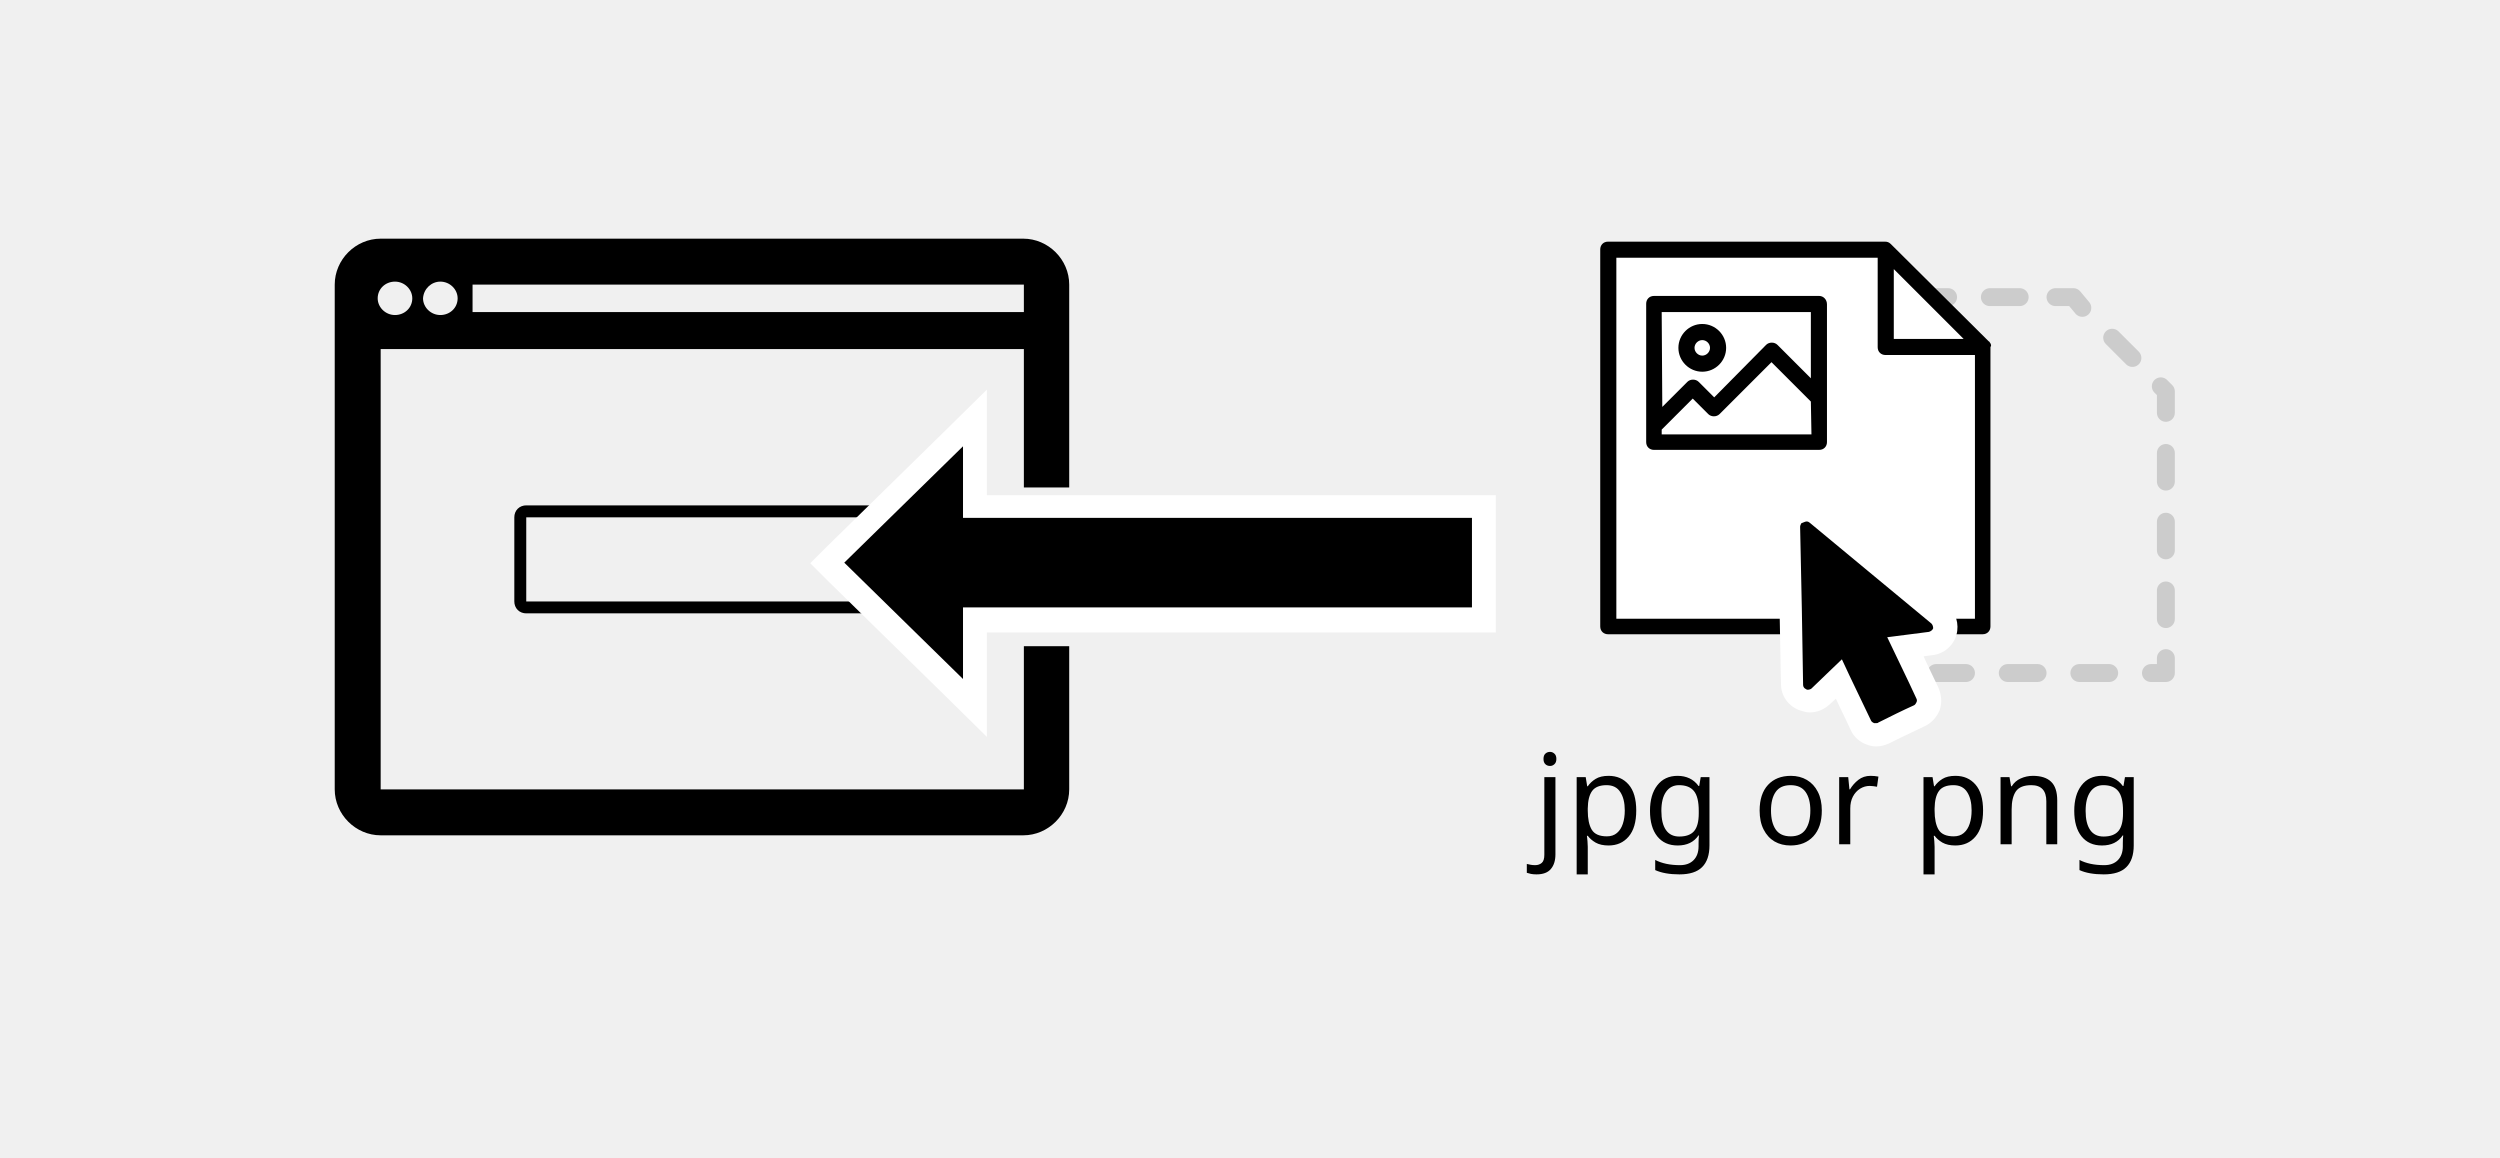
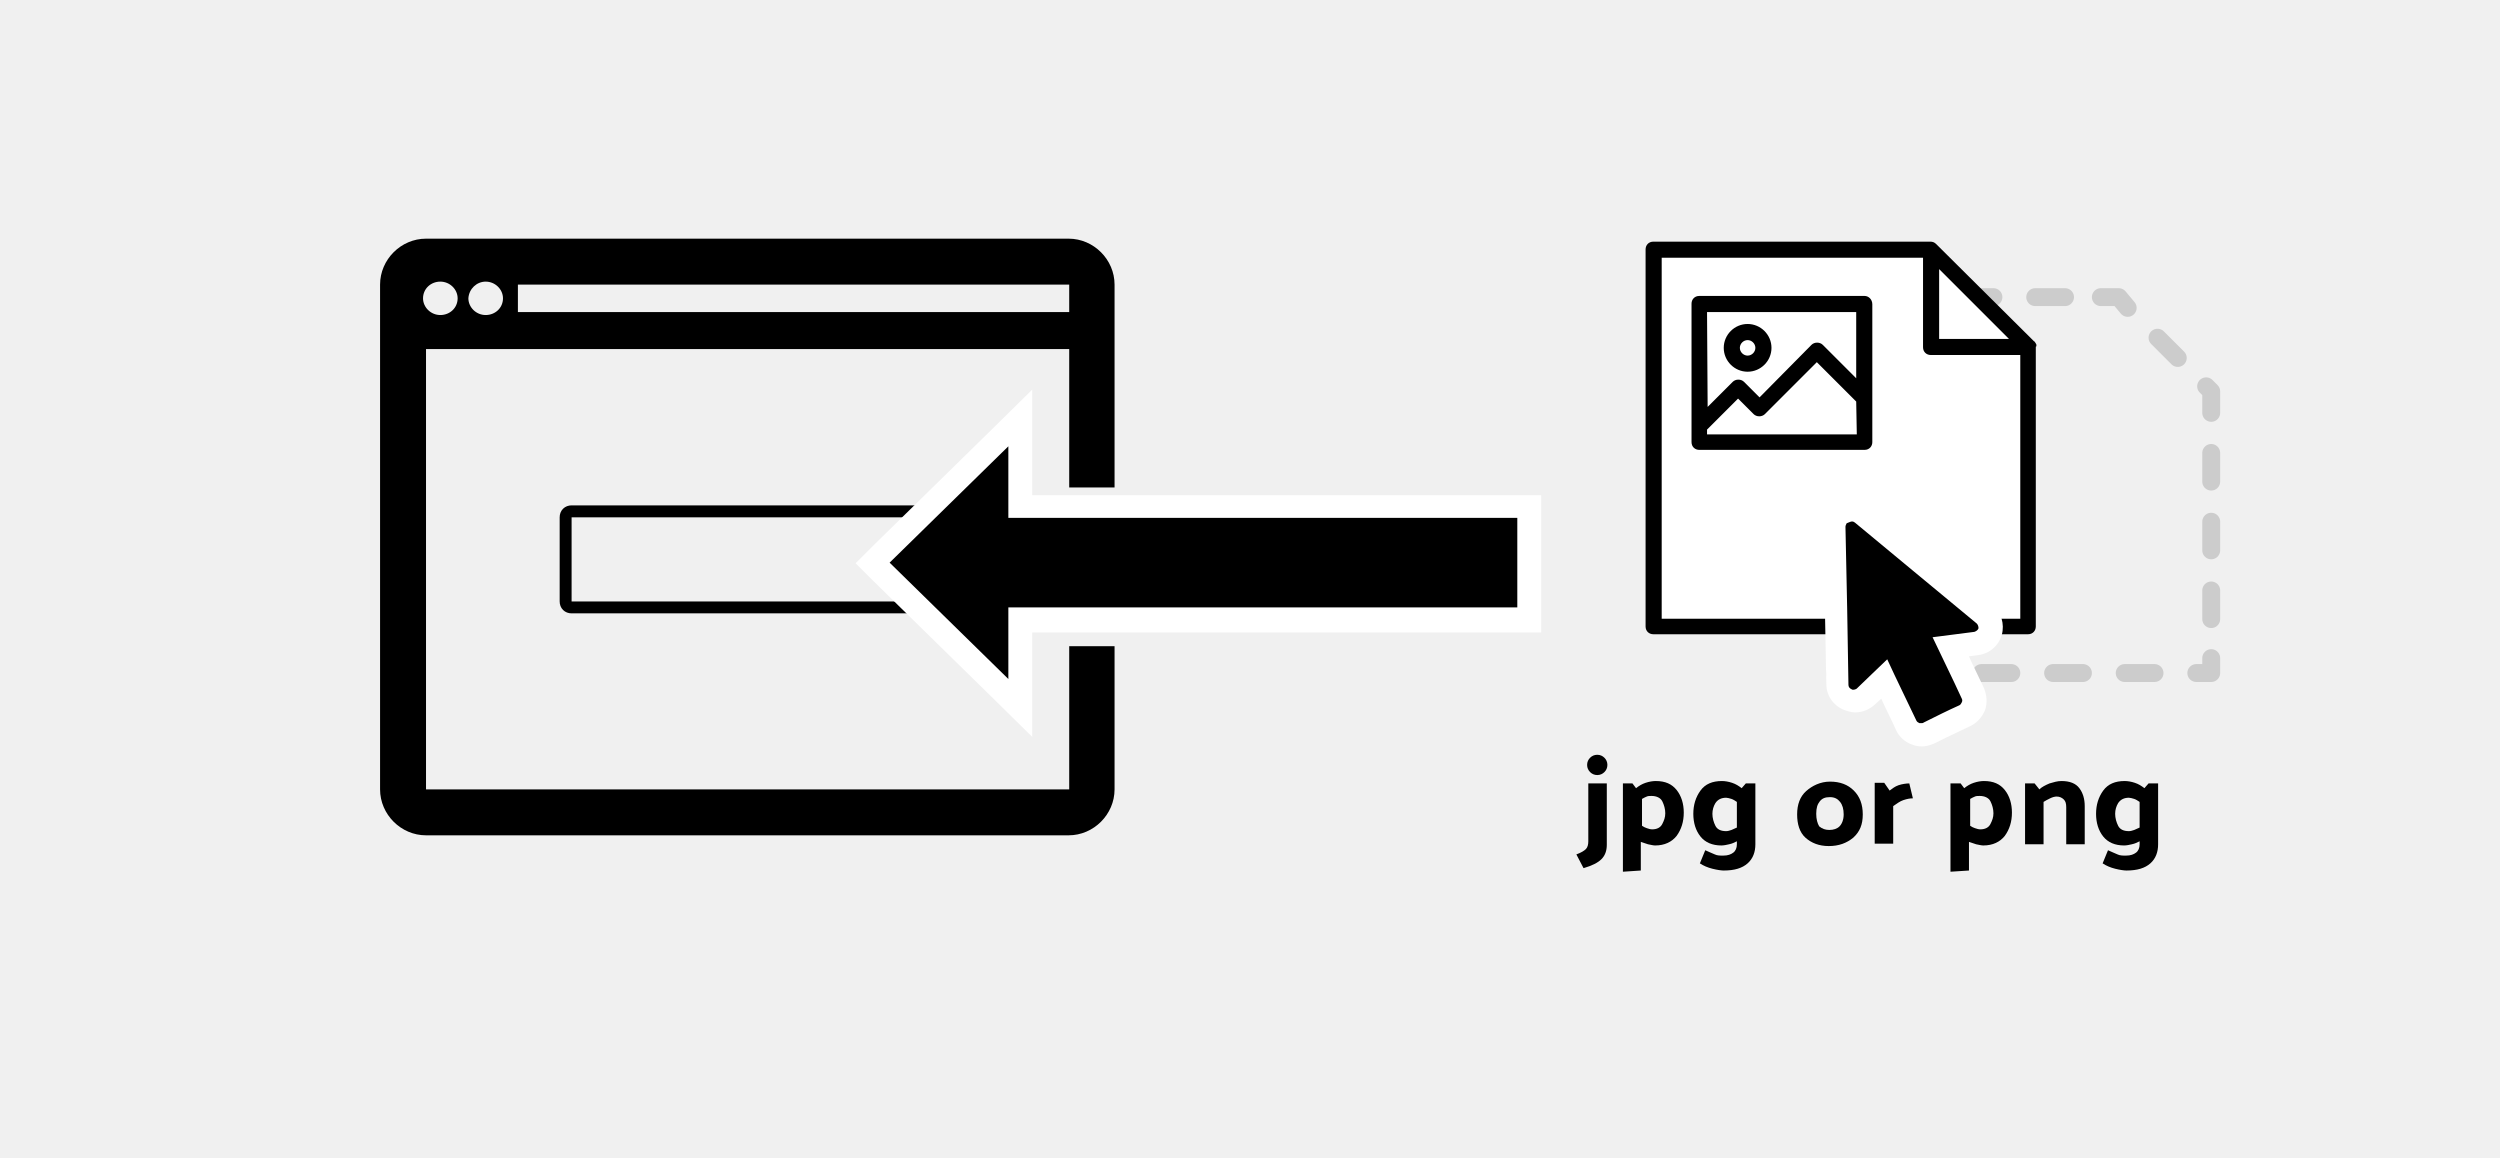
<svg xmlns="http://www.w3.org/2000/svg" version="1.1" id="Layer_1" x="0px" y="0px" width="419px" height="194px" viewBox="-270 184 419 194" enable-background="new -270 184 419 194" xml:space="preserve">
-   <path fill="none" stroke="#000000" stroke-width="2" stroke-miterlimit="10" d="M-120.4,285.8h-61.4c-0.6,0-1-0.4-1-1v-14.1  c0-0.6,0.4-1,1-1h61.4c0.6,0,1,0.4,1,1v14.1C-119.4,285.4-119.8,285.8-120.4,285.8z" />
+   <path fill="none" stroke="#000000" stroke-width="2" stroke-miterlimit="10" d="M-112.8,285.8h-61.4c-0.6,0-1-0.4-1-1v-14.1  c0-0.6,0.4-1,1-1h61.4c0.6,0,1,0.4,1,1v14.1C-111.8,285.4-112.2,285.8-112.8,285.8z" />
  <g>
    <g>
-       <polyline fill="none" stroke="#CCCCCC" stroke-width="3" stroke-linecap="round" stroke-linejoin="round" points="30,236.3     30,233.8 32.5,233.8   " />
-       <line fill="none" stroke="#CCCCCC" stroke-width="3" stroke-linecap="round" stroke-linejoin="round" stroke-dasharray="5,7" x1="39.5" y1="233.8" x2="71.5" y2="233.8" />
-       <polyline fill="none" stroke="#CCCCCC" stroke-width="3" stroke-linecap="round" stroke-linejoin="round" points="74.5,233.8     77.5,233.8 79,235.6   " />
-       <polyline fill="none" stroke="#CCCCCC" stroke-width="3" stroke-linecap="round" stroke-linejoin="round" stroke-dasharray="4.801,6.721" points="    84,240.6 93,249.6 93,291.3   " />
-       <polyline fill="none" stroke="#CCCCCC" stroke-width="3" stroke-linecap="round" stroke-linejoin="round" points="93,294.3     93,296.8 90.5,296.8   " />
-       <line fill="none" stroke="#CCCCCC" stroke-width="3" stroke-linecap="round" stroke-linejoin="round" stroke-dasharray="5,7" x1="83.5" y1="296.8" x2="36.5" y2="296.8" />
-       <polyline fill="none" stroke="#CCCCCC" stroke-width="3" stroke-linecap="round" stroke-linejoin="round" points="32.5,296.8     30,296.8 30,294.3   " />
-       <line fill="none" stroke="#CCCCCC" stroke-width="3" stroke-linecap="round" stroke-linejoin="round" stroke-dasharray="5,7" x1="30" y1="287.3" x2="30" y2="240.3" />
+       <polyline fill="none" stroke="#CCCCCC" stroke-width="3" stroke-linecap="round" stroke-linejoin="round" points="37.6,236.3     37.6,233.8 40.1,233.8   " />
+       <line fill="none" stroke="#CCCCCC" stroke-width="3" stroke-linecap="round" stroke-linejoin="round" stroke-dasharray="5,7" x1="47.1" y1="233.8" x2="79.1" y2="233.8" />
+       <polyline fill="none" stroke="#CCCCCC" stroke-width="3" stroke-linecap="round" stroke-linejoin="round" points="82.1,233.8     85.1,233.8 86.6,235.6   " />
+       <polyline fill="none" stroke="#CCCCCC" stroke-width="3" stroke-linecap="round" stroke-linejoin="round" stroke-dasharray="4.801,6.721" points="    91.6,240.6 100.6,249.6 100.6,291.3   " />
+       <polyline fill="none" stroke="#CCCCCC" stroke-width="3" stroke-linecap="round" stroke-linejoin="round" points="100.6,294.3     100.6,296.8 98.1,296.8   " />
+       <line fill="none" stroke="#CCCCCC" stroke-width="3" stroke-linecap="round" stroke-linejoin="round" stroke-dasharray="5,7" x1="91.1" y1="296.8" x2="44.1" y2="296.8" />
+       <polyline fill="none" stroke="#CCCCCC" stroke-width="3" stroke-linecap="round" stroke-linejoin="round" points="40.1,296.8     37.6,296.8 37.6,294.3   " />
+       <line fill="none" stroke="#CCCCCC" stroke-width="3" stroke-linecap="round" stroke-linejoin="round" stroke-dasharray="5,7" x1="37.6" y1="287.3" x2="37.6" y2="240.3" />
    </g>
  </g>
-   <polygon fill="#FFFFFF" points="-1.5,226.3 46.5,226.3 61.5,241.6 61.5,289.3 -1.5,289.3 " />
-   <path d="M-196.2,231.2c1.6,0,2.9,1.3,2.9,2.8c0,1.6-1.3,2.8-2.9,2.8s-2.9-1.3-2.9-2.8C-199,232.4-197.7,231.2-196.2,231.2z   M-206.7,234c0-1.6,1.3-2.8,2.9-2.8c1.6,0,2.9,1.3,2.9,2.8c0,1.6-1.3,2.8-2.9,2.8S-206.7,235.5-206.7,234z M-98.4,292.3v24h-107.8  v-73.8h107.8v23.2h7.6v-34c0-4.2-3.5-7.7-7.7-7.7h-107.7c-4.2,0-7.7,3.5-7.7,7.7v84.6c0,4.2,3.5,7.7,7.7,7.7h107.7  c4.2,0,7.7-3.5,7.7-7.7v-24H-98.4z M-98.4,236.3h-92.4v-4.6h92.4V236.3z" />
+   <polygon fill="#FFFFFF" points="6.1,226.3 54.1,226.3 69.1,241.6 69.1,289.3 6.1,289.3 " />
+   <path d="M-188.6,231.2c1.6,0,2.9,1.3,2.9,2.8c0,1.6-1.3,2.8-2.9,2.8s-2.9-1.3-2.9-2.8C-191.4,232.4-190.1,231.2-188.6,231.2z   M-199.1,234c0-1.6,1.3-2.8,2.9-2.8c1.6,0,2.9,1.3,2.9,2.8c0,1.6-1.3,2.8-2.9,2.8S-199.1,235.5-199.1,234z M-90.8,292.3v24h-107.8  v-73.8h107.8v23.2h7.6v-34c0-4.2-3.5-7.7-7.7-7.7h-107.7c-4.2,0-7.7,3.5-7.7,7.7v84.6c0,4.2,3.5,7.7,7.7,7.7h107.7  c4.2,0,7.7-3.5,7.7-7.7v-24H-90.8z M-90.8,236.3h-92.4v-4.6h92.4V236.3z" />
  <g>
    <g>
      <g>
-         <path d="M63.5,241.5c0.1,0.2,0.2,0.3,0.2,0.5C63.7,241.7,63.6,241.6,63.5,241.5z" />
-         <path d="M63.7,241.9c0-0.2-0.1-0.3-0.2-0.5c-0.1-0.1-0.1-0.2-0.2-0.2l-16.4-16.3c-0.3-0.3-0.6-0.4-1-0.4H-0.5     c-0.8,0-1.3,0.6-1.3,1.3V289c0,0.8,0.6,1.3,1.3,1.3h62.8c0.8,0,1.3-0.6,1.3-1.3v-46.9C63.7,242.1,63.7,242,63.7,241.9z      M47.4,229.1l11.7,11.7H47.4V229.1z M61,287.7H0.9v-60.5h43.8v15c0,0.8,0.6,1.3,1.3,1.3h15V287.7L61,287.7z" />
+         <path d="M71.1,241.5c0.1,0.2,0.2,0.3,0.2,0.5C71.3,241.7,71.2,241.6,71.1,241.5z" />
+         <path d="M71.3,241.9c0-0.2-0.1-0.3-0.2-0.5c-0.1-0.1-0.1-0.2-0.2-0.2l-16.4-16.3c-0.3-0.3-0.6-0.4-1-0.4H7.1     c-0.8,0-1.3,0.6-1.3,1.3V289c0,0.8,0.6,1.3,1.3,1.3h62.8c0.8,0,1.3-0.6,1.3-1.3v-46.9C71.3,242.1,71.3,242,71.3,241.9z M55,229.1     l11.7,11.7H55V229.1z M68.6,287.7H8.5v-60.5h43.8v15c0,0.8,0.6,1.3,1.3,1.3h15V287.7L68.6,287.7z" />
      </g>
    </g>
    <g>
      <g>
-         <path d="M34.9,233.6H7.2c-0.8,0-1.3,0.6-1.3,1.3v23.2c0,0.8,0.6,1.3,1.3,1.3h27.7c0.8,0,1.3-0.6,1.3-1.3V235     C36.2,234.2,35.6,233.6,34.9,233.6z M8.5,236.3h25v11.1l-5.6-5.6c-0.5-0.5-1.4-0.5-1.9,0l-8.7,8.8l-2.6-2.6     c-0.5-0.5-1.4-0.5-1.9,0l-4.2,4.2L8.5,236.3L8.5,236.3z M33.6,256.8H8.5V256l5.2-5.2l2.6,2.6c0.5,0.5,1.4,0.5,1.9,0l8.7-8.7     l6.6,6.6L33.6,256.8L33.6,256.8z" />
+         <path d="M42.5,233.6H14.8c-0.8,0-1.3,0.6-1.3,1.3v23.2c0,0.8,0.6,1.3,1.3,1.3h27.7c0.8,0,1.3-0.6,1.3-1.3V235     C43.8,234.2,43.2,233.6,42.5,233.6z M16.1,236.3h25v11.1l-5.6-5.6c-0.5-0.5-1.4-0.5-1.9,0l-8.7,8.8l-2.6-2.6     c-0.5-0.5-1.4-0.5-1.9,0l-4.2,4.2L16.1,236.3L16.1,236.3z M41.2,256.8H16.1V256l5.2-5.2l2.6,2.6c0.5,0.5,1.4,0.5,1.9,0l8.7-8.7     l6.6,6.6L41.2,256.8L41.2,256.8z" />
      </g>
      <g>
-         <path d="M15.3,246.3c-2.2,0-4-1.8-4-4s1.8-4,4-4s4,1.8,4,4S17.5,246.3,15.3,246.3z M15.3,241c-0.7,0-1.3,0.6-1.3,1.3     s0.6,1.3,1.3,1.3s1.3-0.6,1.3-1.3S16,241,15.3,241z" />
+         <path d="M22.9,246.3c-2.2,0-4-1.8-4-4s1.8-4,4-4s4,1.8,4,4S25.1,246.3,22.9,246.3z M22.9,241c-0.7,0-1.3,0.6-1.3,1.3     s0.6,1.3,1.3,1.3c0.7,0,1.3-0.6,1.3-1.3S23.6,241,22.9,241z" />
      </g>
    </g>
    <head />
  </g>
-   <text transform="matrix(1 0 0 1 -12.9497 325.5)" font-family="'PalanquinDark-Medium'" font-size="21">jpg or png</text>
+   <g enable-background="new    ">
+     <path d="M-0.7,315.3v10.3c0,1-0.3,1.8-0.9,2.4c-0.6,0.6-1.6,1.1-3,1.5l-1.2-2.3c0.8-0.3,1.3-0.6,1.6-0.9c0.3-0.3,0.4-0.8,0.4-1.3   v-9.7H-0.7z M-4,312.2c0-0.5,0.2-0.9,0.5-1.2s0.7-0.5,1.2-0.5c0.5,0,0.9,0.2,1.2,0.5s0.5,0.7,0.5,1.2c0,0.5-0.2,0.9-0.5,1.2   s-0.7,0.5-1.2,0.5c-0.5,0-0.9-0.2-1.2-0.5S-4,312.7-4,312.2z" />
+     <path d="M2,315.3h1.6l0.6,0.8c0.5-0.4,1-0.7,1.6-0.9c0.6-0.2,1.2-0.3,1.7-0.3c1.6,0,2.7,0.5,3.5,1.5s1.2,2.3,1.2,3.8   c0,1.5-0.4,2.8-1.2,3.9c-0.8,1-2,1.6-3.6,1.6c-0.3,0-0.7-0.1-1.2-0.2c-0.4-0.1-0.8-0.3-1.2-0.4v4.8L2,330.1V315.3z M9.1,320.3   c0-0.7-0.2-1.4-0.5-2s-1-0.9-1.8-0.9c-0.3,0-0.6,0-0.8,0.1s-0.5,0.2-0.8,0.4v4.5c0.3,0.2,0.5,0.3,0.8,0.4c0.3,0.1,0.6,0.2,0.9,0.2   c0.8,0,1.4-0.3,1.7-0.9S9.1,321,9.1,320.3z" />
+     <path d="M24.2,315.3v10.2c0,1.3-0.4,2.4-1.3,3.2c-0.9,0.8-2.2,1.2-4,1.2c-0.4,0-1.1-0.1-1.9-0.3c-0.8-0.2-1.5-0.5-2.1-0.9l0.9-2.2   c0.6,0.3,1.2,0.5,1.6,0.7s0.9,0.2,1.4,0.2c0.8,0,1.3-0.2,1.7-0.5c0.4-0.3,0.6-0.8,0.6-1.4v-0.5c-0.4,0.2-0.8,0.4-1.3,0.5   c-0.4,0.1-0.9,0.2-1.3,0.2c-1.5,0-2.7-0.5-3.5-1.5c-0.8-1-1.2-2.3-1.2-3.8c0-1.5,0.4-2.8,1.2-3.9s2-1.6,3.6-1.6   c0.5,0,1.1,0.1,1.7,0.3c0.6,0.2,1.1,0.5,1.6,0.9l0.7-0.8H24.2z M17,320.4c0,0.7,0.2,1.4,0.5,2c0.3,0.6,0.9,0.9,1.8,0.9   c0.3,0,0.6-0.1,0.9-0.2c0.3-0.1,0.6-0.3,0.9-0.4v-4.3c-0.3-0.2-0.6-0.4-0.9-0.5c-0.3-0.1-0.7-0.2-0.9-0.2c-0.8,0-1.4,0.3-1.8,0.9   C17.2,319.1,17,319.7,17,320.4z" />
+     <path d="M36.7,315c1.7,0,3,0.5,4,1.5c1,1,1.5,2.3,1.5,4c0,1.7-0.5,2.9-1.6,3.9c-1.1,0.9-2.4,1.4-4.1,1.4c-1.6,0-2.9-0.5-3.9-1.4   c-1-0.9-1.4-2.3-1.4-3.9c0-1.7,0.5-3,1.5-3.9S35.1,315,36.7,315z M36.6,323.1c0.7,0,1.3-0.2,1.7-0.6c0.4-0.4,0.7-1.1,0.7-2   c0-0.9-0.2-1.6-0.6-2.1c-0.4-0.5-0.9-0.8-1.7-0.8s-1.3,0.2-1.7,0.7s-0.6,1.1-0.6,2.1c0,0.9,0.2,1.6,0.5,2.1   C35.4,322.9,35.9,323.1,36.6,323.1z" />
+     <path d="M50,315.3l0.6,2.5c-0.5,0-1,0.1-1.6,0.3c-0.6,0.2-1.1,0.6-1.7,1v6.3h-3.1v-10.2h1.6l0.9,1.3c0.4-0.3,0.9-0.7,1.5-0.9   S49.5,315.3,50,315.3z" />
+     <path d="M57,315.3h1.6l0.6,0.8c0.5-0.4,1-0.7,1.6-0.9c0.6-0.2,1.2-0.3,1.7-0.3c1.6,0,2.7,0.5,3.5,1.5s1.2,2.3,1.2,3.8   c0,1.5-0.4,2.8-1.2,3.9c-0.8,1-2,1.6-3.6,1.6c-0.3,0-0.7-0.1-1.2-0.2c-0.4-0.1-0.8-0.3-1.2-0.4v4.8l-3.1,0.2V315.3z M64.1,320.3   c0-0.7-0.2-1.4-0.5-2s-1-0.9-1.8-0.9c-0.3,0-0.6,0-0.8,0.1s-0.5,0.2-0.8,0.4v4.5c0.3,0.2,0.5,0.3,0.8,0.4c0.3,0.1,0.6,0.2,0.9,0.2   c0.8,0,1.4-0.3,1.7-0.9S64.1,321,64.1,320.3z" />
+     <path d="M75.5,314.9c1.4,0,2.4,0.4,3,1.2c0.6,0.8,0.9,1.8,0.9,3v6.4h-3.1v-6.2c0-0.6-0.1-1-0.4-1.3s-0.7-0.5-1.2-0.5   c-0.3,0-0.7,0.1-1.1,0.3c-0.4,0.2-0.8,0.4-1.1,0.6v7.1h-3.1v-10.2h1.6l0.8,1c0.4-0.4,1-0.7,1.7-1C74.2,315.1,74.8,314.9,75.5,314.9   z" />
+     <path d="M91.7,315.3v10.2c0,1.3-0.4,2.4-1.3,3.2c-0.9,0.8-2.2,1.2-4,1.2c-0.4,0-1.1-0.1-1.9-0.3c-0.8-0.2-1.5-0.5-2.1-0.9l0.9-2.2   c0.6,0.3,1.2,0.5,1.6,0.7s0.9,0.2,1.4,0.2c0.8,0,1.3-0.2,1.7-0.5c0.4-0.3,0.6-0.8,0.6-1.4v-0.5c-0.4,0.2-0.8,0.4-1.3,0.5   c-0.4,0.1-0.9,0.2-1.3,0.2c-1.5,0-2.7-0.5-3.5-1.5c-0.8-1-1.2-2.3-1.2-3.8c0-1.5,0.4-2.8,1.2-3.9s2-1.6,3.6-1.6   c0.5,0,1.1,0.1,1.7,0.3c0.6,0.2,1.1,0.5,1.6,0.9l0.7-0.8H91.7z M84.5,320.4c0,0.7,0.2,1.4,0.5,2c0.3,0.6,0.9,0.9,1.8,0.9   c0.3,0,0.6-0.1,0.9-0.2c0.3-0.1,0.6-0.3,0.9-0.4v-4.3c-0.3-0.2-0.6-0.4-0.9-0.5c-0.3-0.1-0.7-0.2-0.9-0.2c-0.8,0-1.4,0.3-1.8,0.9   C84.7,319.1,84.5,319.7,84.5,320.4z" />
+   </g>
  <g>
-     <path d="M44.6,307c-0.3,0-0.6-0.1-0.9-0.2c-0.7-0.2-1.3-0.8-1.6-1.4c-0.9-1.8-1.8-3.7-2.6-5.5c-0.4-0.8-0.7-1.5-1.1-2.3l-3.1,2.9   c-0.5,0.5-1.2,0.8-2,0.8c-0.4,0-0.7-0.1-1.1-0.2c-1-0.4-1.7-1.4-1.7-2.5L30.3,288c-0.1-5.1-0.2-10.5-0.3-15.9c0-0.8,0.3-1.5,0.8-2   s1.2-0.8,2-0.8c0.7,0,1.3,0.2,1.8,0.6L55,286.8c0.8,0.7,1.2,1.9,0.9,2.9c-0.3,1.1-1.2,1.9-2.3,2l-4.2,0.6l3.7,7.8   c0.3,0.7,0.4,1.4,0.1,2.1c-0.2,0.7-0.8,1.3-1.4,1.6l-6,2.9C45.4,306.9,45,307,44.6,307L44.6,307z" />
-     <path fill="#FFFFFF" d="M32.8,271.4c0.2,0,0.4,0.1,0.5,0.2c6,5,13.3,11,20.4,16.9c0.2,0.2,0.3,0.5,0.3,0.8   c-0.1,0.3-0.4,0.5-0.7,0.6c-2.3,0.3-4.6,0.6-7,0.9c1.6,3.4,3.3,6.8,4.9,10.3c0.1,0.2,0.1,0.4,0,0.6s-0.2,0.4-0.4,0.5   c-2,0.9-3.8,1.8-6,2.9c-0.1,0.1-0.2,0.1-0.4,0.1c-0.1,0-0.2,0-0.3,0c-0.2-0.1-0.4-0.2-0.5-0.4c-1.6-3.4-3.3-6.8-4.9-10.3   c-1.5,1.4-3.3,3.2-5.1,4.9c-0.1,0.1-0.4,0.2-0.6,0.2c-0.1,0-0.2,0-0.3-0.1c-0.3-0.1-0.5-0.4-0.5-0.7c-0.1-7.9-0.3-17.3-0.5-26.5   c0-0.2,0.1-0.4,0.2-0.6C32.4,271.5,32.6,271.4,32.8,271.4L32.8,271.4 M32.8,267.4L32.8,267.4L32.8,267.4c-1.3,0-2.5,0.5-3.4,1.4   c-0.9,0.9-1.4,2.2-1.4,3.5c0.1,5.4,0.2,11,0.3,16.2c0.1,3.6,0.1,7,0.2,10.2c0,1.9,1.2,3.6,3,4.3c0.6,0.2,1.2,0.4,1.8,0.4   c1.3,0,2.4-0.5,3.3-1.3l1.1-1c0.8,1.8,1.7,3.5,2.5,5.3c0.5,1.1,1.5,2,2.7,2.4c0.5,0.2,1,0.3,1.6,0.3c0.7,0,1.4-0.2,2.1-0.5   c1.4-0.7,2.6-1.3,3.9-1.9l2.1-1c1.1-0.5,2-1.5,2.5-2.7c0.4-1.2,0.3-2.5-0.2-3.7l-2.1-4.4l-0.4-0.9l1.5-0.2c1.9-0.2,3.5-1.6,4-3.4   s-0.1-3.8-1.5-5l-7-5.8c-4.7-3.9-9.3-7.7-13.3-11C35,267.8,34,267.4,32.8,267.4L32.8,267.4z" />
+     <path d="M52.2,307c-0.3,0-0.6-0.1-0.9-0.2c-0.7-0.2-1.3-0.8-1.6-1.4c-0.9-1.8-1.8-3.7-2.6-5.5c-0.4-0.8-0.7-1.5-1.1-2.3l-3.1,2.9   c-0.5,0.5-1.2,0.8-2,0.8c-0.4,0-0.7-0.1-1.1-0.2c-1-0.4-1.7-1.4-1.7-2.5L37.9,288c-0.1-5.1-0.2-10.5-0.3-15.9c0-0.8,0.3-1.5,0.8-2   s1.2-0.8,2-0.8c0.7,0,1.3,0.2,1.8,0.6l20.4,16.9c0.8,0.7,1.2,1.9,0.9,2.9c-0.3,1.1-1.2,1.9-2.3,2l-4.2,0.6l3.7,7.8   c0.3,0.7,0.4,1.4,0.1,2.1c-0.2,0.7-0.8,1.3-1.4,1.6l-6,2.9C53,306.9,52.6,307,52.2,307L52.2,307z" />
+     <path fill="#FFFFFF" d="M40.4,271.4c0.2,0,0.4,0.1,0.5,0.2c6,5,13.3,11,20.4,16.9c0.2,0.2,0.3,0.5,0.3,0.8   c-0.1,0.3-0.4,0.5-0.7,0.6c-2.3,0.3-4.6,0.6-7,0.9c1.6,3.4,3.3,6.8,4.9,10.3c0.1,0.2,0.1,0.4,0,0.6s-0.2,0.4-0.4,0.5   c-2,0.9-3.8,1.8-6,2.9c-0.1,0.1-0.2,0.1-0.4,0.1c-0.1,0-0.2,0-0.3,0c-0.2-0.1-0.4-0.2-0.5-0.4c-1.6-3.4-3.3-6.8-4.9-10.3   c-1.5,1.4-3.3,3.2-5.1,4.9c-0.1,0.1-0.4,0.2-0.6,0.2c-0.1,0-0.2,0-0.3-0.1c-0.3-0.1-0.5-0.4-0.5-0.7c-0.1-7.9-0.3-17.3-0.5-26.5   c0-0.2,0.1-0.4,0.2-0.6C40,271.5,40.2,271.4,40.4,271.4L40.4,271.4 M40.4,267.4L40.4,267.4L40.4,267.4c-1.3,0-2.5,0.5-3.4,1.4   c-0.9,0.9-1.4,2.2-1.4,3.5c0.1,5.4,0.2,11,0.3,16.2c0.1,3.6,0.1,7,0.2,10.2c0,1.9,1.2,3.6,3,4.3c0.6,0.2,1.2,0.4,1.8,0.4   c1.3,0,2.4-0.5,3.3-1.3l1.1-1c0.8,1.8,1.7,3.5,2.5,5.3c0.5,1.1,1.5,2,2.7,2.4c0.5,0.2,1,0.3,1.6,0.3c0.7,0,1.4-0.2,2.1-0.5   c1.4-0.7,2.6-1.3,3.9-1.9l2.1-1c1.1-0.5,2-1.5,2.5-2.7c0.4-1.2,0.3-2.5-0.2-3.7l-2.1-4.4L60,294l1.5-0.2c1.9-0.2,3.5-1.6,4-3.4   s-0.1-3.8-1.5-5l-7-5.8c-4.7-3.9-9.3-7.7-13.3-11C42.6,267.8,41.6,267.4,40.4,267.4L40.4,267.4z" />
  </g>
  <head />
  <g>
-     <polygon points="-131.3,278.3 -106.5,254.1 -106.5,268.8 -21.2,268.8 -21.2,287.8 -106.5,287.8 -106.5,302.6  " />
-     <path fill="#FFFFFF" d="M-108.6,258.8v12h85.3v15h-85.3v12l-19.9-19.5L-108.6,258.8 M-104.6,249.3l-6.8,6.7l-19.9,19.5l-2.9,2.9   l2.9,2.9l19.9,19.5l6.8,6.7v-9.5v-8h81.3h4v-4v-15v-4h-4h-81.3v-8V249.3L-104.6,249.3z" />
+     <polygon points="-123.7,278.3 -98.9,254.1 -98.9,268.8 -13.6,268.8 -13.6,287.8 -98.9,287.8 -98.9,302.6  " />
+     <path fill="#FFFFFF" d="M-101,258.8v12h85.3v15H-101v12l-19.9-19.5L-101,258.8 M-97,249.3l-6.8,6.7l-19.9,19.5l-2.9,2.9l2.9,2.9   l19.9,19.5l6.8,6.7V298v-8h81.3h4v-4v-15v-4h-4H-97v-8V249.3L-97,249.3z" />
  </g>
</svg>
